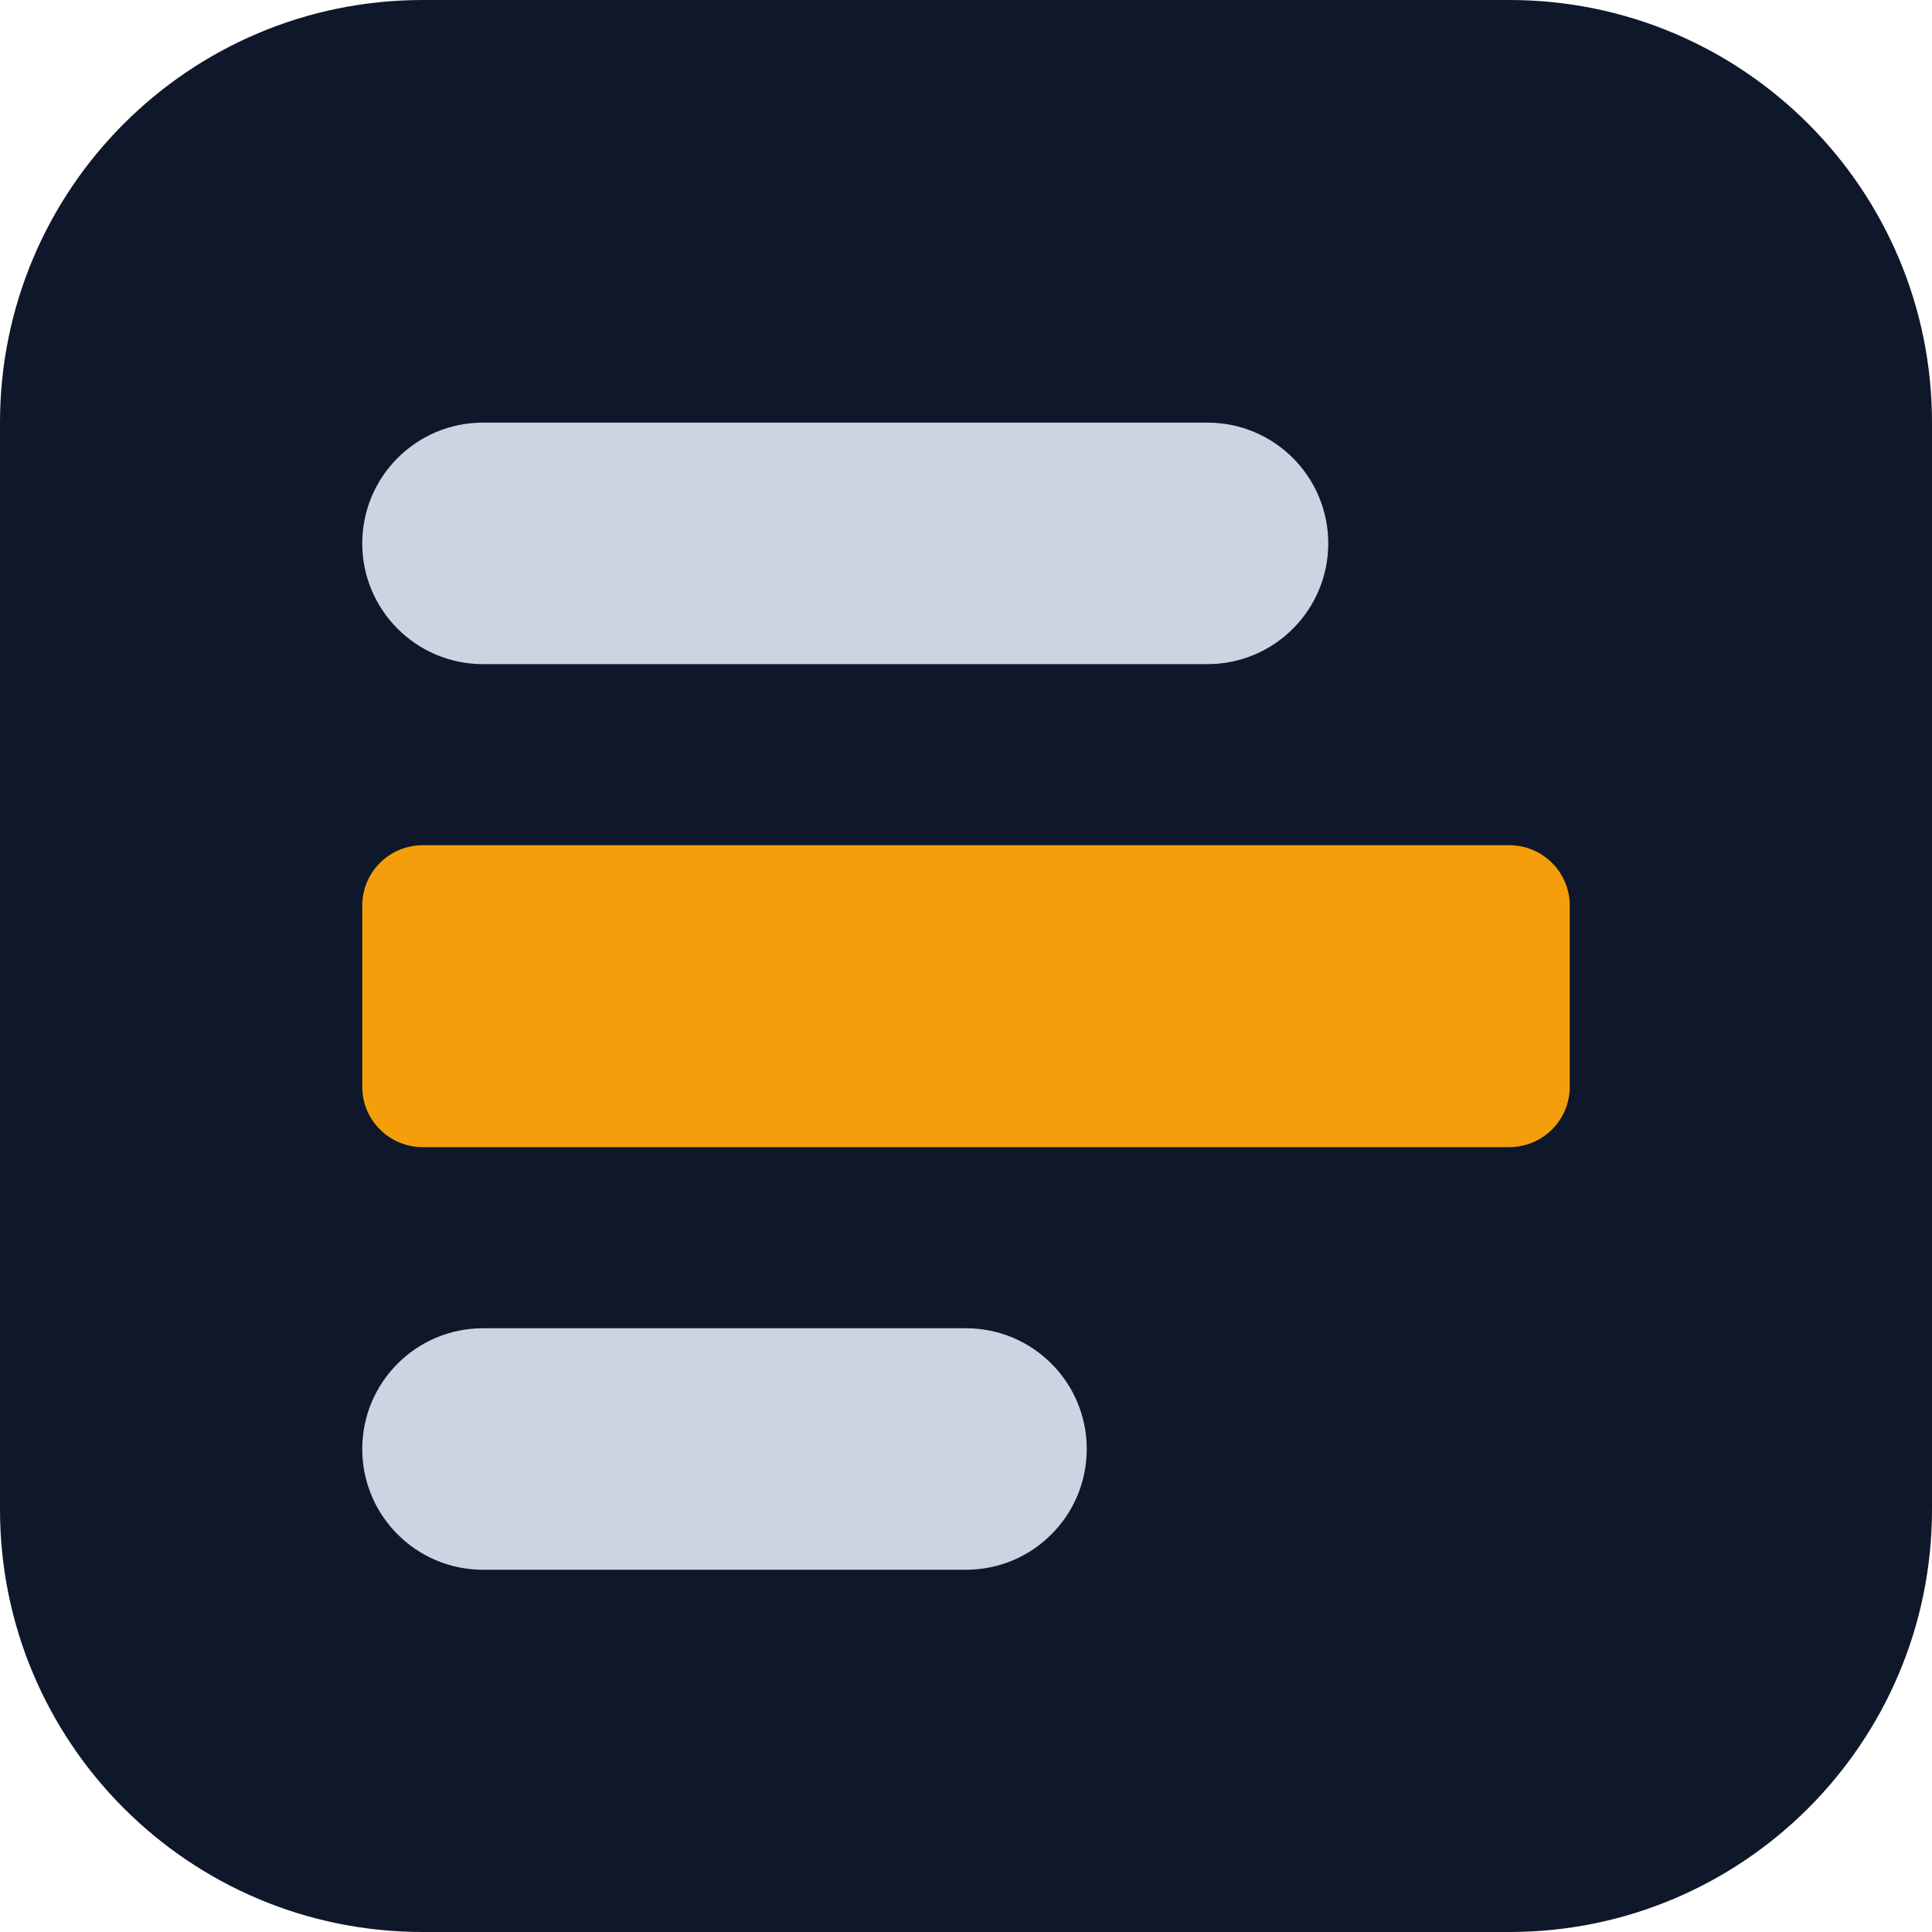
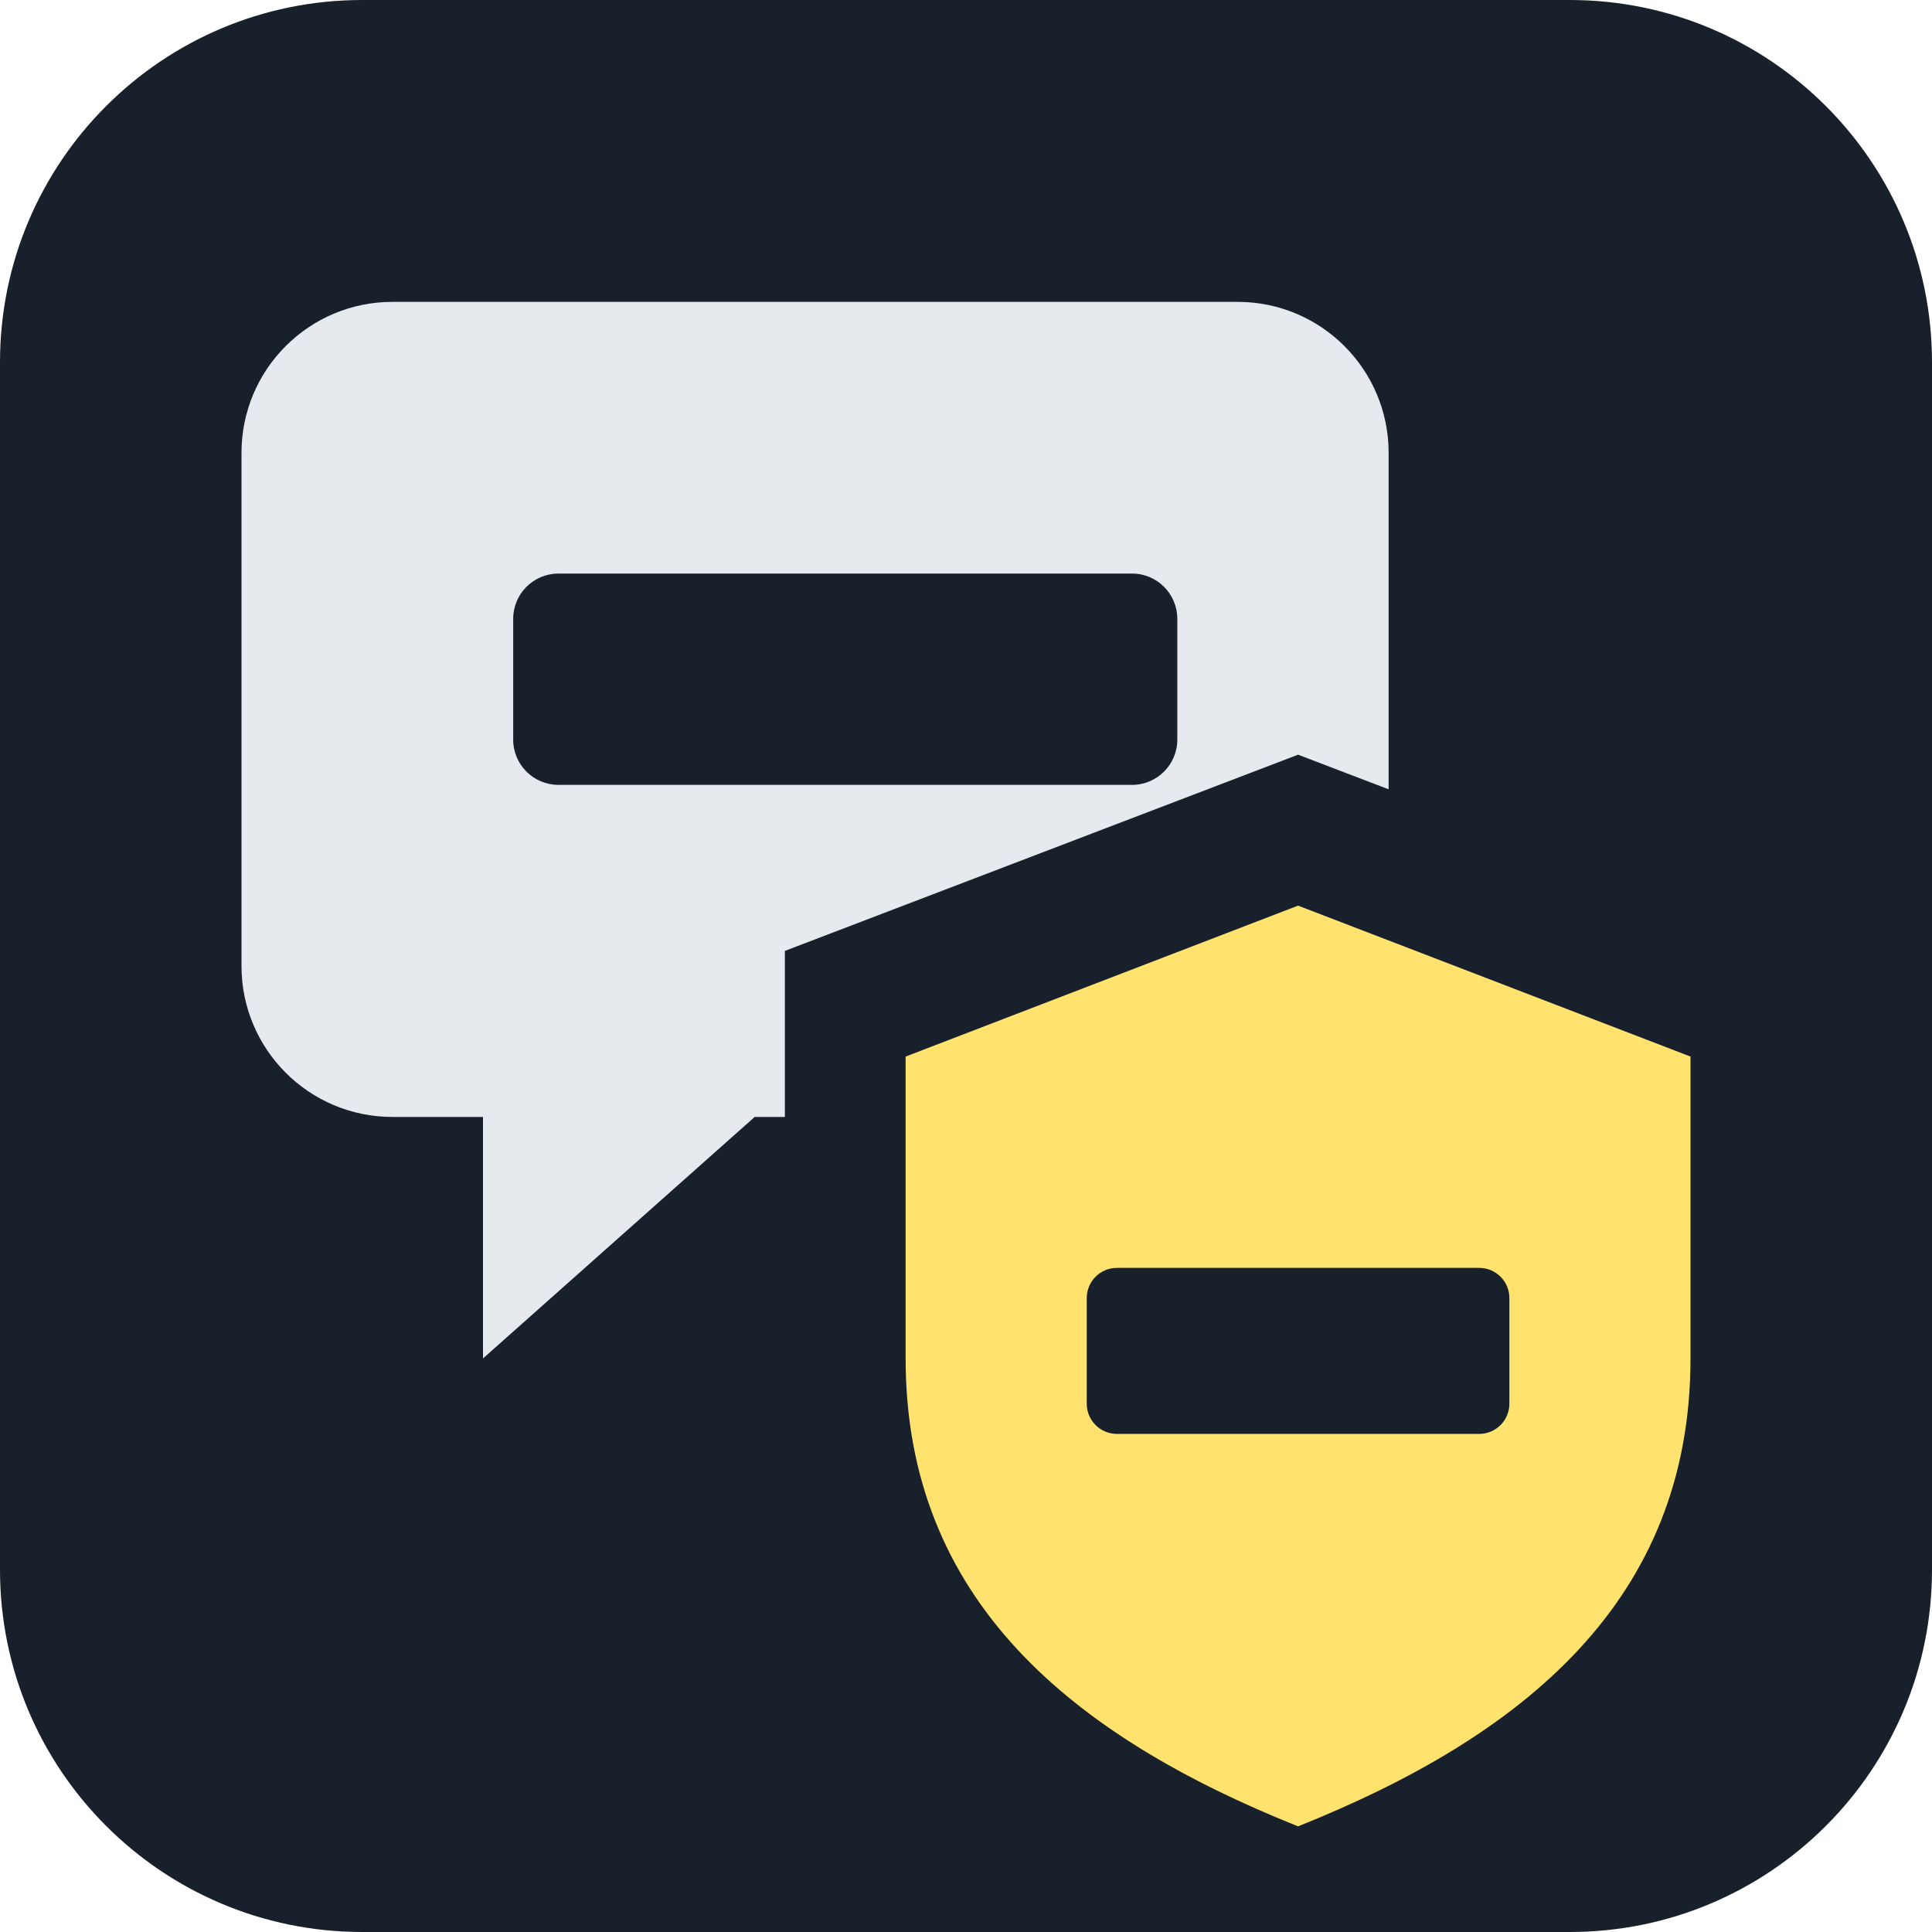
<svg xmlns="http://www.w3.org/2000/svg" viewBox="0 0 128 128">
-   <rect width="128" height="128" rx="28" fill="#0f172a" />
-   <rect x="24" y="28" width="64" height="16" rx="8" fill="#cbd5e1" />
-   <rect x="24" y="56" width="80" height="20" rx="4" fill="#f59e0b" />
-   <rect x="24" y="88" width="48" height="16" rx="8" fill="#cbd5e1" />
+   <rect width="128" height="128" rx="24" fill="#18212B" />
+   <path fill="#E6EAEF" d="M26 20h56a10 10 0 0 1 10 10v34a10 10 0 0 1-10 10H50L32 90V74h-6a10 10 0 0 1-10-10V30a10 10 0 0 1 10-10Z" />
+   <rect x="34" y="38" width="44" height="14" rx="3" fill="#18212B" />
+   <path fill="#18212B" d="M86 50l34 13v26c0 22-15 33-34 41-19-8-34-19-34-41V63z" />
+   <path fill="#FFE36E" d="M86 60l26 10v20c0 16-11 25-26 31-15-6-26-15-26-31V70z" />
+   <rect x="72" y="84" width="28" height="11" rx="2" fill="#18212B" />
</svg>
